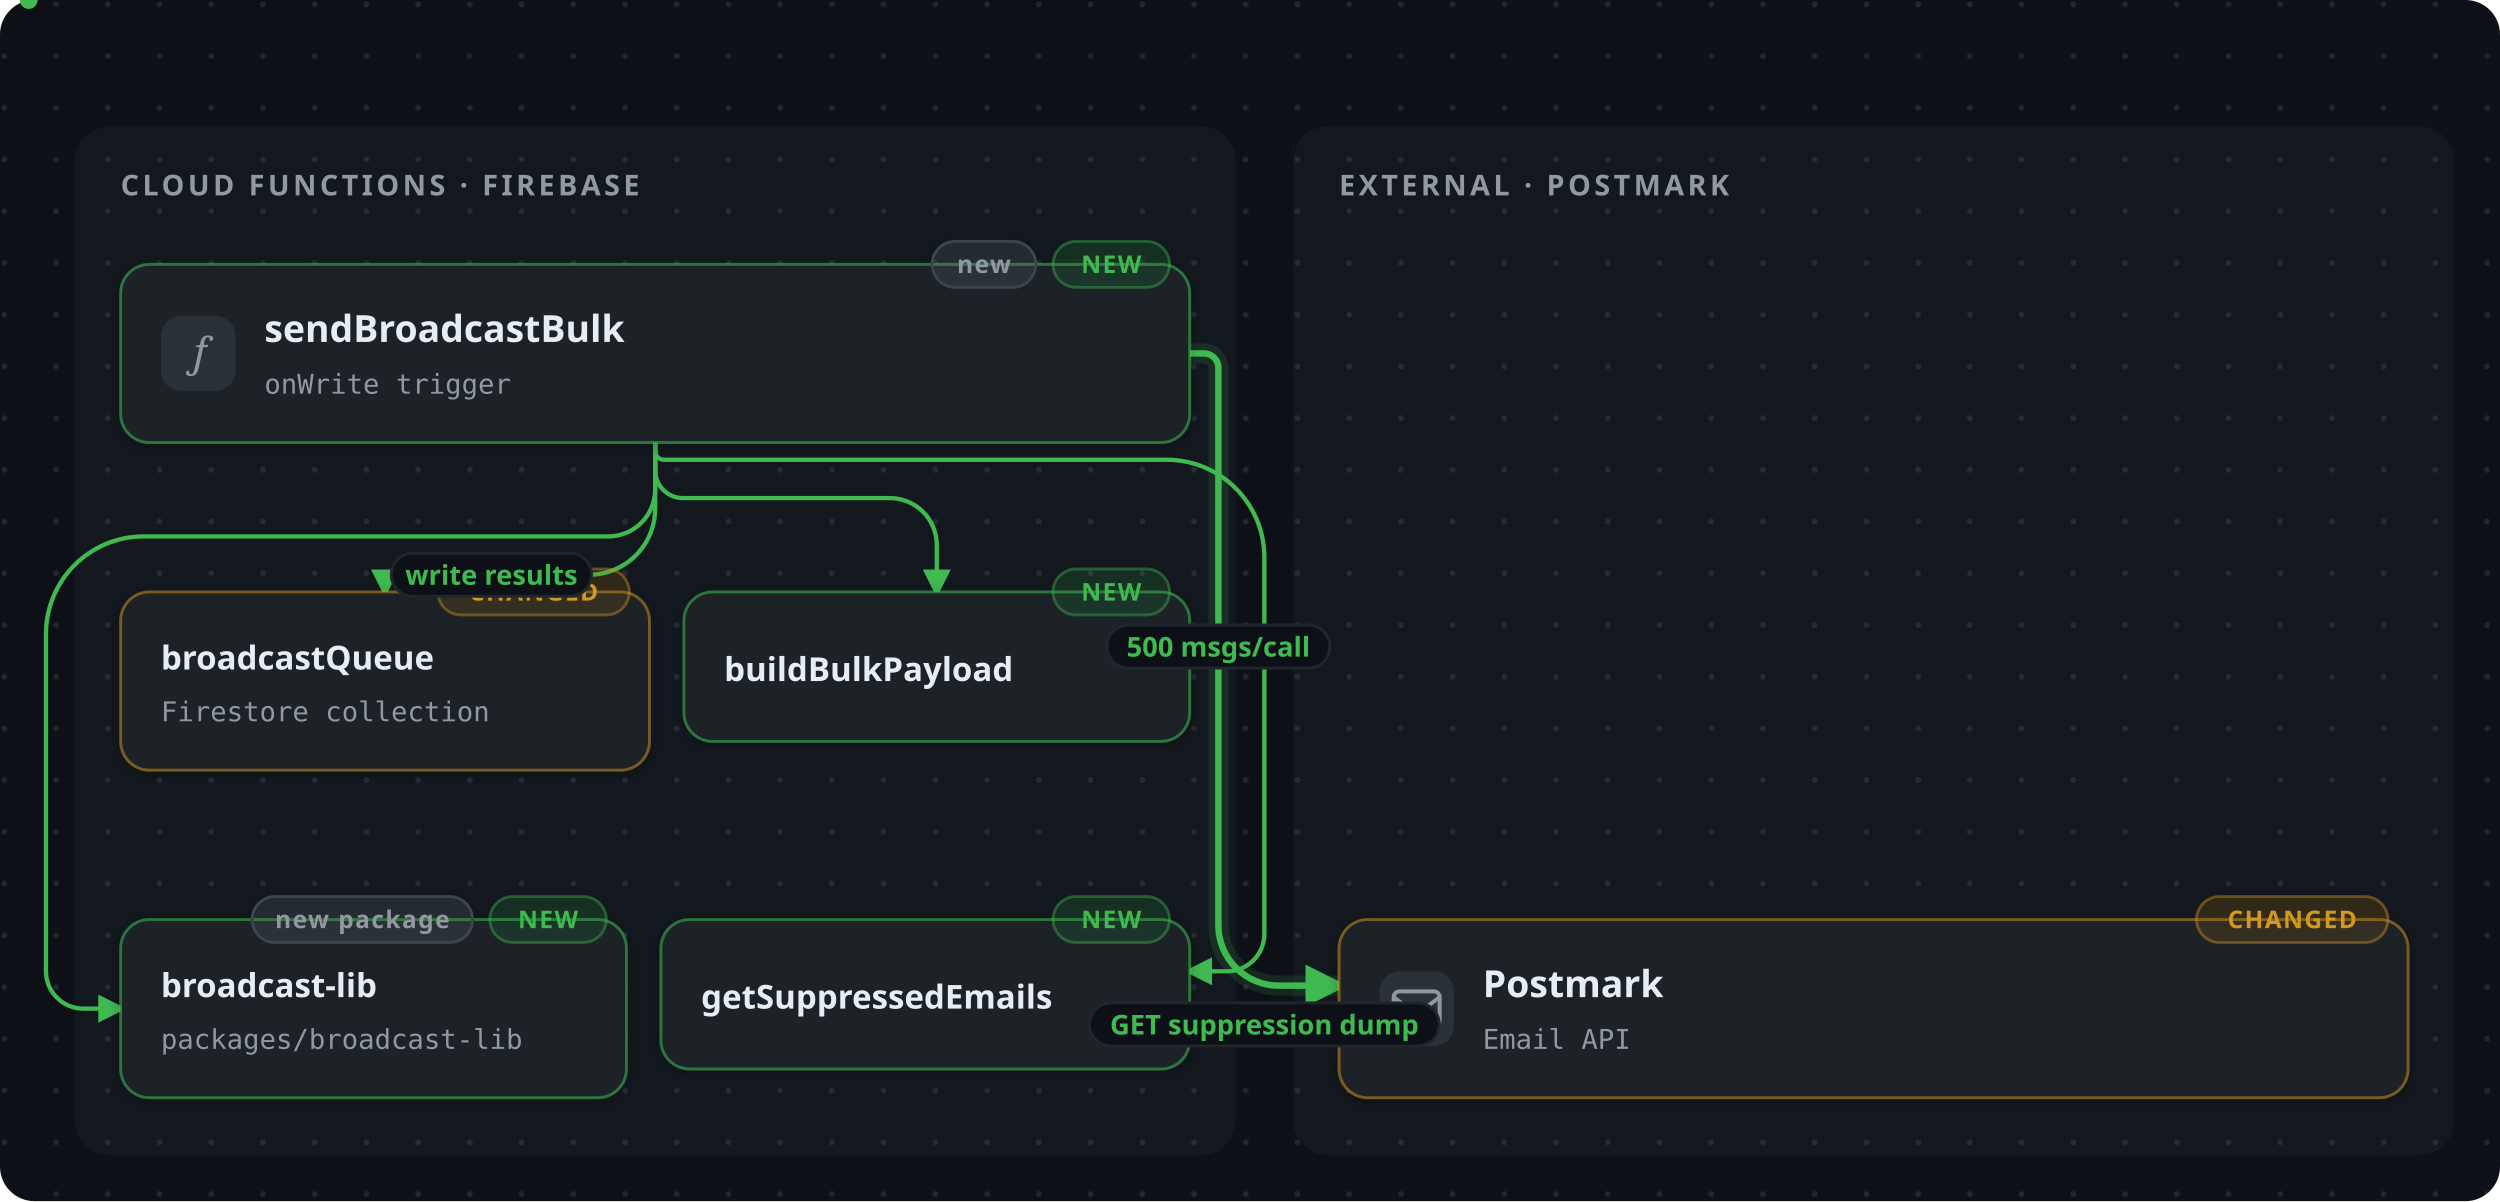
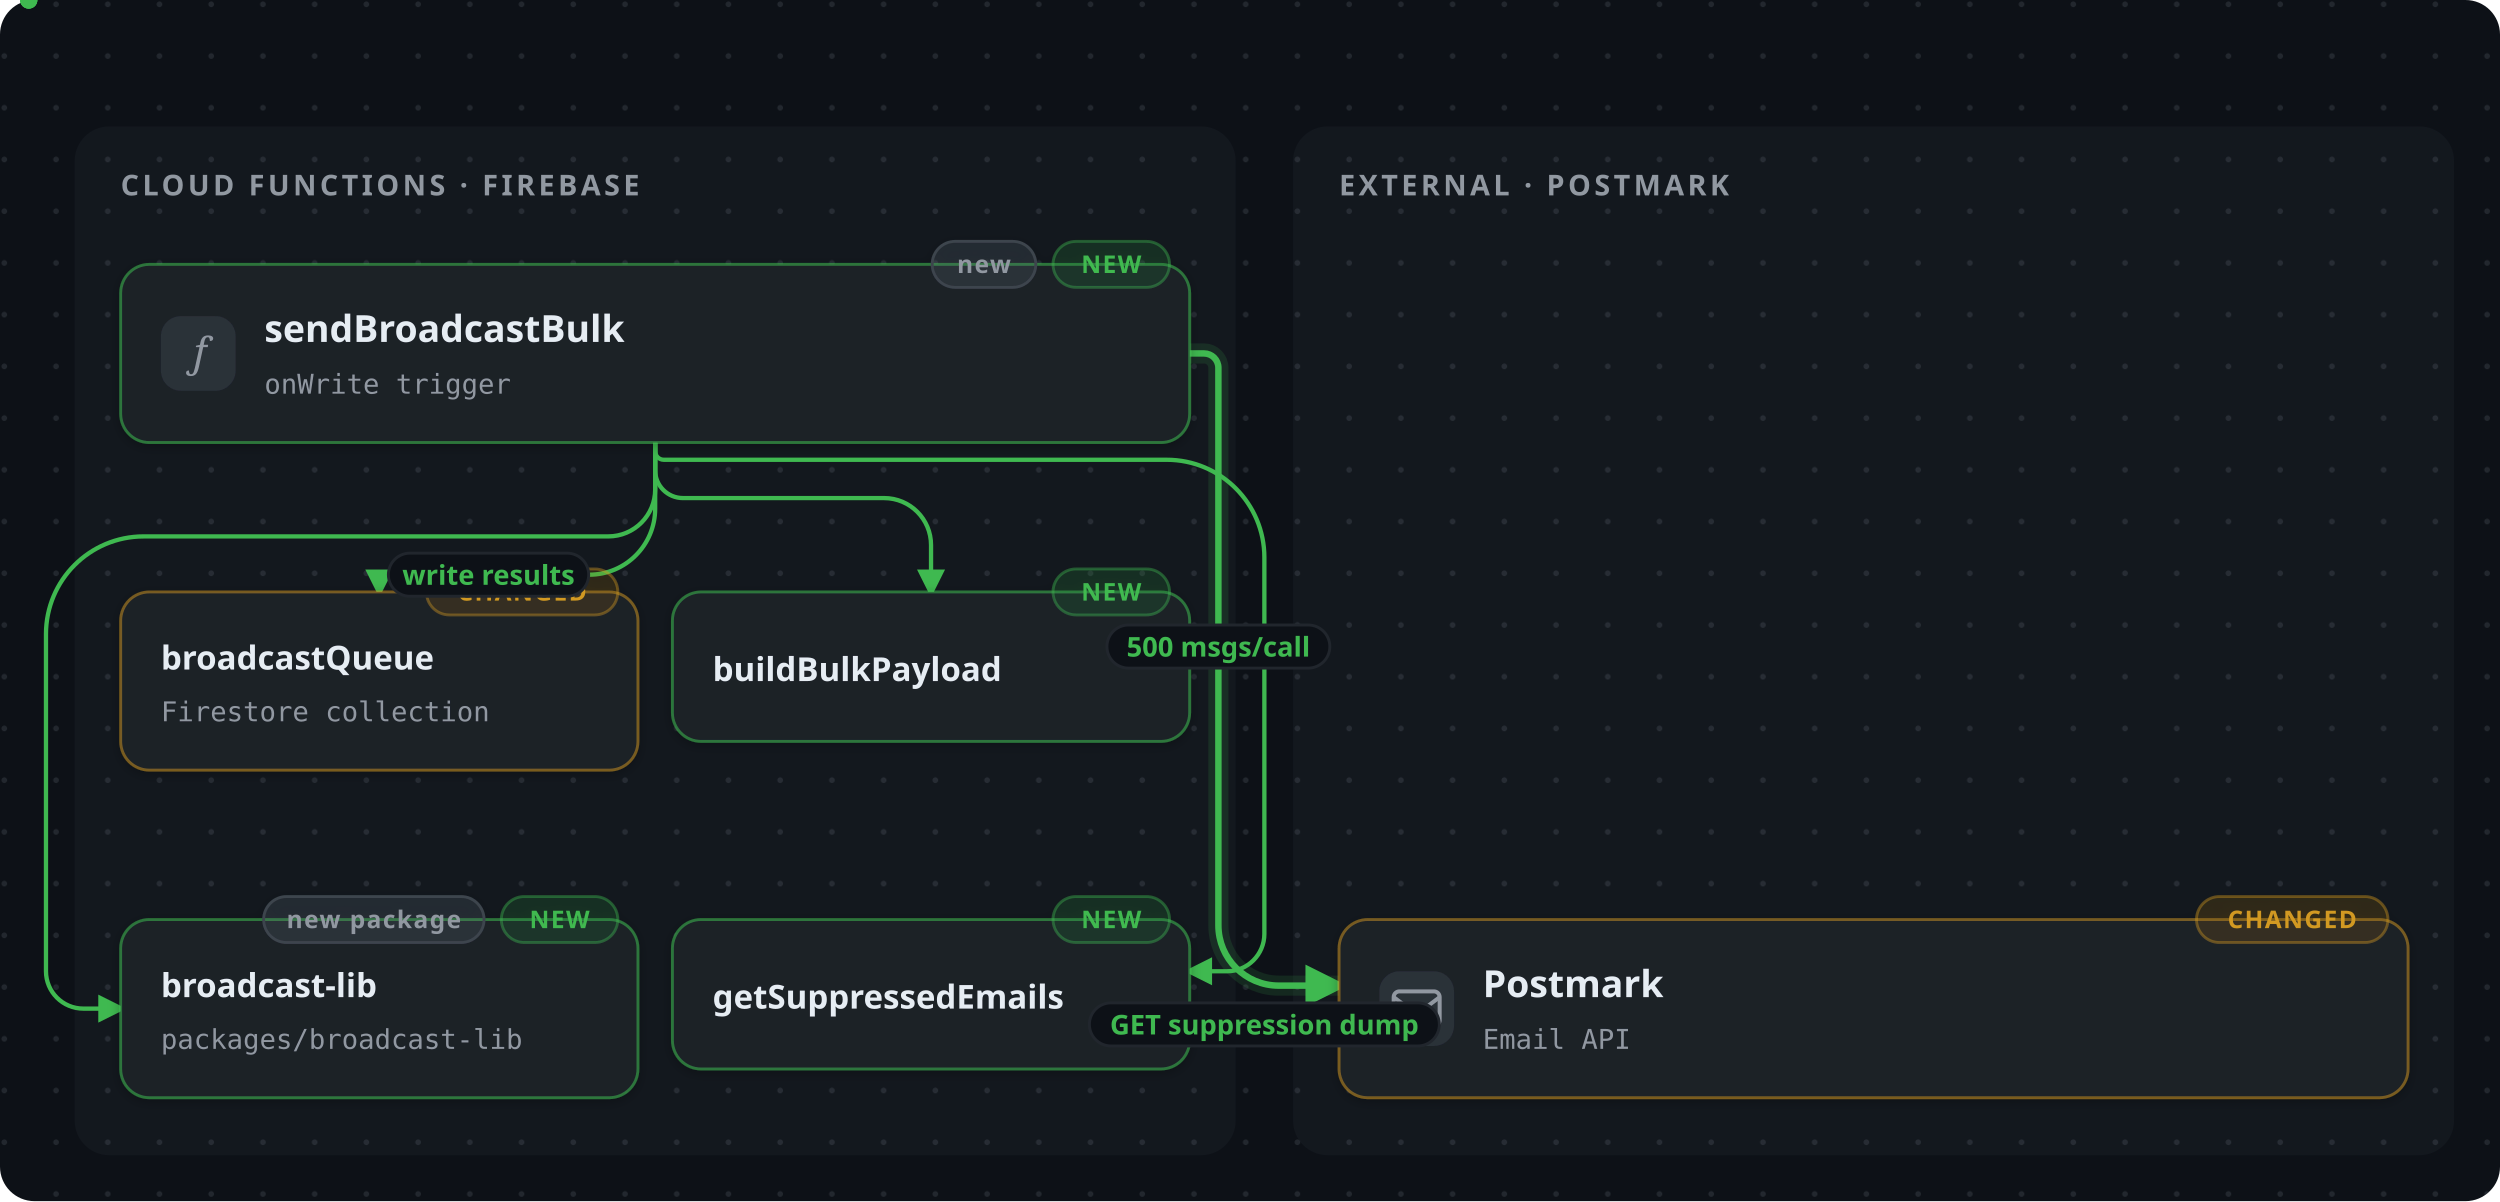
<svg xmlns="http://www.w3.org/2000/svg" viewBox="0 0 870 418" width="870" height="418" role="img" aria-label="The new batch path">
  <style>text{font-family:-apple-system, BlinkMacSystemFont, "Segoe UI", "Noto Sans", Helvetica, Arial, sans-serif}.lanebox{fill:rgba(110,118,129,.07)}.lanelabel{font-size:10px;font-weight:700;letter-spacing:.12em;fill:#9198a1}.card{fill:#1c2128;stroke:#3d444d;stroke-width:1}.card-added{stroke:#3fb950;stroke-opacity:.55}.card-modified{stroke:#d29922;stroke-opacity:.5}.ghost{opacity:.55}.ghost .card{stroke:#f85149;stroke-dasharray:4 3;stroke-opacity:.6}.context{opacity:.82}.ntitle{font-weight:600;fill:#e6edf3}.strike{text-decoration:line-through}.nsub{font-size:9.5px;fill:#9198a1;font-family:ui-monospace, SFMono-Regular, "SF Mono", Menlo, Consolas, monospace}.chip{fill:rgba(110,118,129,.18)}.glyph{fill:#9198a1}.glyph-stroke{stroke:#9198a1;stroke-width:1.4;fill:none}.bdg text{font-size:8.5px;font-weight:700;letter-spacing:.06em}.bdg rect{stroke-width:1}.bdg-added rect{fill:rgba(46,160,67,.15);stroke:rgba(63,185,80,.4)}.bdg-added text{fill:#3fb950}.bdg-modified rect{fill:rgba(187,128,9,.15);stroke:rgba(210,153,34,.4)}.bdg-modified text{fill:#d29922}.bdg-removed rect{fill:rgba(248,81,73,.12);stroke:rgba(248,81,73,.4)}.bdg-removed text{fill:#f85149}.bdg-neutral rect{fill:rgba(110,118,129,.18);stroke:#3d444d}.bdg-neutral text{fill:#9198a1}.edge{fill:none;stroke-width:1.5}.edge-added{stroke:#3fb950}.edge-modified{stroke:#d29922}.edge-removed{stroke:#f85149;stroke-dasharray:5 4;opacity:.7}.edge-neutral{stroke:#6e7681}.hero{stroke-width:2.25}.faded{opacity:.45}.glow{fill:none;stroke-width:7;opacity:.14}.msg-self{font-size:11px;fill:#e6edf3}.lpill{fill:#0d1117;stroke:#21262d;stroke-width:1}.ltext{font-size:9.5px;font-weight:600;fill:#9198a1}.ltext-added{fill:#3fb950}.ltext-modified{fill:#d29922}.ltext-removed{fill:#f85149}.cardsh{filter:drop-shadow(0 1px 2px rgba(0,0,0,.28))}.pcard{fill:#1c2128;stroke:#3d444d;stroke-width:1}.ptitle{font-size:12px;font-weight:600;fill:#e6edf3;text-anchor:middle}.lifeline{stroke:#30363d;stroke-width:1;stroke-dasharray:3 4}.actbar{fill:rgba(46,160,67,.15);stroke:rgba(63,185,80,.4)}.msg{fill:none;stroke-width:1.4}.msg-return{stroke-dasharray:4 3;opacity:.8}.msg-label{font-size:11px;fill:#e6edf3;text-anchor:middle}.msg-strong{stroke-width:2}</style>
  <defs>
    <pattern id="dots" width="18" height="18" patternUnits="userSpaceOnUse">
      <circle cx="1.5" cy="1.5" r="1" fill="rgba(110,118,129,.22)" />
    </pattern>
    <marker id="mk-added" viewBox="0 0 10 10" refX="8" refY="5" markerWidth="6.5" markerHeight="6.5" orient="auto-start-reverse">
      <path d="M0,0 L10,5 L0,10 z" fill="#3fb950" />
    </marker>
    <marker id="mk-modified" viewBox="0 0 10 10" refX="8" refY="5" markerWidth="6.5" markerHeight="6.5" orient="auto-start-reverse">
      <path d="M0,0 L10,5 L0,10 z" fill="#d29922" />
    </marker>
    <marker id="mk-removed" viewBox="0 0 10 10" refX="8" refY="5" markerWidth="6.5" markerHeight="6.5" orient="auto-start-reverse">
      <path d="M0,0 L10,5 L0,10 z" fill="#f85149" />
    </marker>
    <marker id="mk-neutral" viewBox="0 0 10 10" refX="8" refY="5" markerWidth="6.5" markerHeight="6.5" orient="auto-start-reverse">
      <path d="M0,0 L10,5 L0,10 z" fill="#6e7681" />
    </marker>
  </defs>
  <rect x="0" y="0" width="870" height="418" rx="12" fill="#0d1117" />
  <rect x="0" y="0" width="870" height="418" rx="12" fill="url(#dots)" />
  <g transform="translate(10,0)">
    <g>
      <rect class="lanebox" x="16" y="44" width="404" height="358" rx="12" />
      <text class="lanelabel" x="32" y="68">CLOUD FUNCTIONS · FIREBASE</text>
      <rect class="lanebox" x="440" y="44" width="404" height="358" rx="12" />
      <text class="lanelabel" x="456" y="68">EXTERNAL · POSTMARK</text>
    </g>
    <g>
-       <path class="edge edge-added" d="M218,154 L218,163.67 C218,169.01 222.33,173.33 227.67,173.33 L299.67,173.33 C308.69,173.33 316,180.65 316,189.67 L316,206" marker-end="url(#mk-added)" />
+       <path class="edge edge-added" d="M218,154 L218,163.67 C218,169.01 222.33,173.33 227.67,173.33 L297.67,173.33 C306.69,173.33 314,180.65 314,189.67 L314,206" marker-end="url(#mk-added)" />
      <path class="edge edge-added" d="M218,154 L218,157 C218,158.66 219.34,160 221,160 L396,160 C414.78,160 430,175.22 430,194 L430,325 C430,332.18 424.18,338 417,338 L404,338" marker-end="url(#mk-added)" />
      <path class="edge edge-added" d="M218,154 L218,170.33 C218,179.35 210.69,186.67 201.67,186.67 L40,186.67 C21.22,186.67 6,201.89 6,220.67 L6,338 C6,345.18 11.82,351 19,351 L32,351" marker-end="url(#mk-added)" />
      <path class="edge edge-added" d="M404,356.5 L456,356.5" marker-end="url(#mk-added)" />
      <circle r="2.6" fill="#3fb950">
        <animateMotion dur="1.6s" repeatCount="indefinite" path="M404,356.5 L456,356.5" />
      </circle>
      <path class="glow" stroke="#3fb950" d="M404,123 L409,123 C411.76,123 414,125.24 414,128 L414,322 C414,333.6 423.4,343 435,343 L456,343" />
      <path class="edge edge-added hero" d="M404,123 L409,123 C411.76,123 414,125.24 414,128 L414,322 C414,333.6 423.4,343 435,343 L456,343" marker-end="url(#mk-added)" />
      <circle r="3" fill="#3fb950">
        <animateMotion dur="2.1s" repeatCount="indefinite" path="M404,123 L409,123 C411.76,123 414,125.24 414,128 L414,322 C414,333.6 423.4,343 435,343 L456,343" />
      </circle>
      <circle r="3" fill="#3fb950">
        <animateMotion dur="2.1s" begin="0.7s" repeatCount="indefinite" path="M404,123 L409,123 C411.76,123 414,125.24 414,128 L414,322 C414,333.6 423.4,343 435,343 L456,343" />
      </circle>
      <circle r="3" fill="#3fb950">
        <animateMotion dur="2.1s" begin="1.4s" repeatCount="indefinite" path="M404,123 L409,123 C411.76,123 414,125.24 414,128 L414,322 C414,333.6 423.4,343 435,343 L456,343" />
      </circle>
-       <path class="edge edge-added" d="M218,154 L218,177 C218,189.7 207.7,200 195,200 L127,200 C125.34,200 124,201.34 124,203 L124,206" marker-end="url(#mk-added)" />
+       <path class="edge edge-added" d="M218,154 L218,177 C218,189.7 207.7,200 195,200 L125,200 C123.34,200 122,201.34 122,203 L122,206" marker-end="url(#mk-added)" />
    </g>
    <g>
      <g class="cardsh">
        <rect class="card card-added" x="32" y="92" width="372" height="62" rx="10" />
        <rect class="chip" x="46" y="110" width="26" height="26" rx="7" />
        <g>
          <text class="glyph" x="59" y="127.5" text-anchor="middle" style="font-size:14px;font-style:italic;font-family:Georgia,serif">ƒ</text>
        </g>
        <text class="ntitle" x="82" y="119" font-size="13">sendBroadcastBulk</text>
        <text class="nsub" x="82" y="137">onWrite trigger</text>
        <g class="bdg bdg-neutral">
          <rect x="314.4" y="84" width="36.05" height="16" rx="8" />
          <text x="332.42" y="95" text-anchor="middle">new</text>
        </g>
        <g class="bdg bdg-added">
          <rect x="356.45" y="84" width="40.55" height="16" rx="8" />
          <text x="376.73" y="95" text-anchor="middle">NEW</text>
        </g>
      </g>
      <g class="cardsh">
-         <rect class="card card-modified" x="32" y="206" width="184" height="62" rx="10" />
+         <rect class="card card-modified" x="32" y="206" width="180" height="62" rx="10" />
        <text class="ntitle" x="46" y="233" font-size="11.5">broadcastQueue</text>
        <text class="nsub" x="46" y="251">Firestore collection</text>
        <g class="bdg bdg-modified">
-           <rect x="142.38" y="198" width="66.62" height="16" rx="8" />
-           <text x="175.69" y="209" text-anchor="middle">CHANGED</text>
+           <rect x="138.38" y="198" width="66.62" height="16" rx="8" />
+           <text x="171.69" y="209" text-anchor="middle">CHANGED</text>
        </g>
      </g>
      <g class="cardsh">
-         <rect class="card card-added" x="228" y="206" width="176" height="52" rx="10" />
-         <text class="ntitle" x="242" y="237" font-size="11.5">buildBulkPayload</text>
+         <rect class="card card-added" x="224" y="206" width="180" height="52" rx="10" />
+         <text class="ntitle" x="238" y="237" font-size="11.5">buildBulkPayload</text>
        <g class="bdg bdg-added">
          <rect x="356.45" y="198" width="40.55" height="16" rx="8" />
          <text x="376.73" y="209" text-anchor="middle">NEW</text>
        </g>
      </g>
      <g class="cardsh">
-         <rect class="card card-added" x="32" y="320" width="176" height="62" rx="10" />
+         <rect class="card card-added" x="32" y="320" width="180" height="62" rx="10" />
        <text class="ntitle" x="46" y="347" font-size="11.5">broadcast-lib</text>
        <text class="nsub" x="46" y="365">packages/broadcast-lib</text>
        <g class="bdg bdg-neutral">
-           <rect x="77.75" y="312" width="76.7" height="16" rx="8" />
-           <text x="116.1" y="323" text-anchor="middle">new package</text>
+           <rect x="81.75" y="312" width="76.7" height="16" rx="8" />
+           <text x="120.1" y="323" text-anchor="middle">new package</text>
        </g>
        <g class="bdg bdg-added">
-           <rect x="160.45" y="312" width="40.55" height="16" rx="8" />
-           <text x="180.73" y="323" text-anchor="middle">NEW</text>
+           <rect x="164.45" y="312" width="40.55" height="16" rx="8" />
+           <text x="184.73" y="323" text-anchor="middle">NEW</text>
        </g>
      </g>
      <g class="cardsh">
-         <rect class="card card-added" x="220" y="320" width="184" height="52" rx="10" />
-         <text class="ntitle" x="234" y="351" font-size="11.5">getSuppressedEmails</text>
+         <rect class="card card-added" x="224" y="320" width="180" height="52" rx="10" />
+         <text class="ntitle" x="238" y="351" font-size="11.5">getSuppressedEmails</text>
        <g class="bdg bdg-added">
          <rect x="356.45" y="312" width="40.55" height="16" rx="8" />
          <text x="376.73" y="323" text-anchor="middle">NEW</text>
        </g>
      </g>
      <g class="cardsh">
        <rect class="card card-modified" x="456" y="320" width="372" height="62" rx="10" />
        <rect class="chip" x="470" y="338" width="26" height="26" rx="7" />
        <g>
          <rect class="glyph-stroke" x="475" y="345" width="16" height="12" rx="2" />
          <path class="glyph-stroke" d="M475,347 l8,6 8,-6" />
        </g>
        <text class="ntitle" x="506" y="347" font-size="13">Postmark</text>
        <text class="nsub" x="506" y="365">Email API</text>
        <g class="bdg bdg-modified">
          <rect x="754.38" y="312" width="66.62" height="16" rx="8" />
          <text x="787.69" y="323" text-anchor="middle">CHANGED</text>
        </g>
      </g>
    </g>
    <g>
      <g>
        <rect class="lpill" x="369.11" y="349" width="121.78" height="15" rx="7.5" />
        <text class="ltext ltext-added" x="430" y="360" text-anchor="middle">GET suppression dump</text>
      </g>
      <g>
        <rect class="lpill" x="375.22" y="217.5" width="77.56" height="15" rx="7.5" />
        <text class="ltext ltext-added" x="414" y="228.5" text-anchor="middle">500 msgs/call</text>
      </g>
      <g>
-         <rect class="lpill" x="126.15" y="192.5" width="69.71" height="15" rx="7.5" />
-         <text class="ltext ltext-added" x="161" y="203.5" text-anchor="middle">write results</text>
+         <rect class="lpill" x="125.15" y="192.5" width="69.71" height="15" rx="7.5" />
+         <text class="ltext ltext-added" x="160" y="203.5" text-anchor="middle">write results</text>
      </g>
    </g>
  </g>
</svg>
